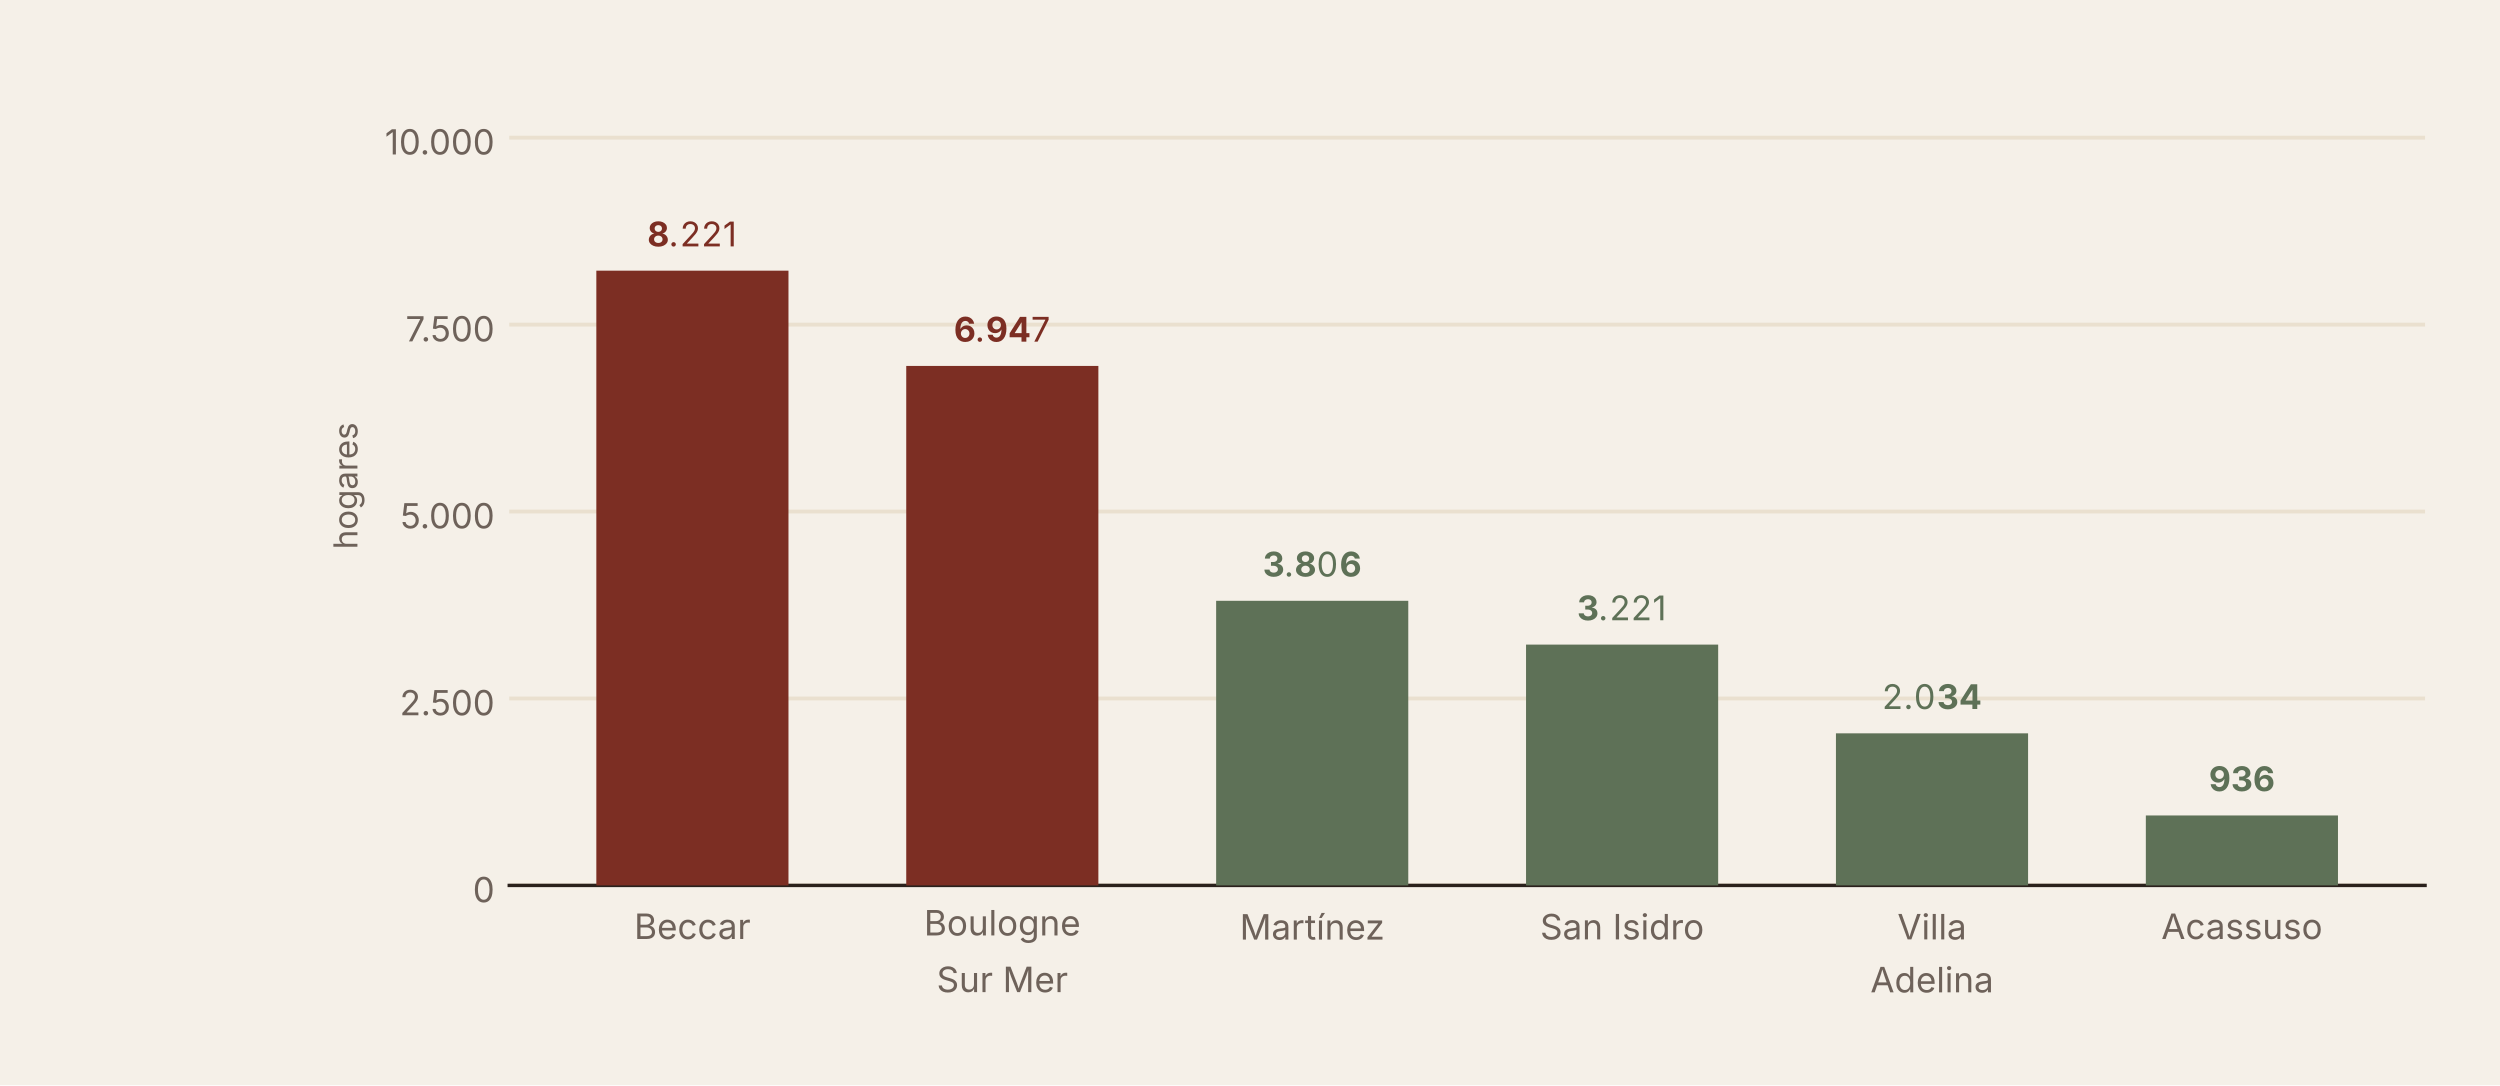
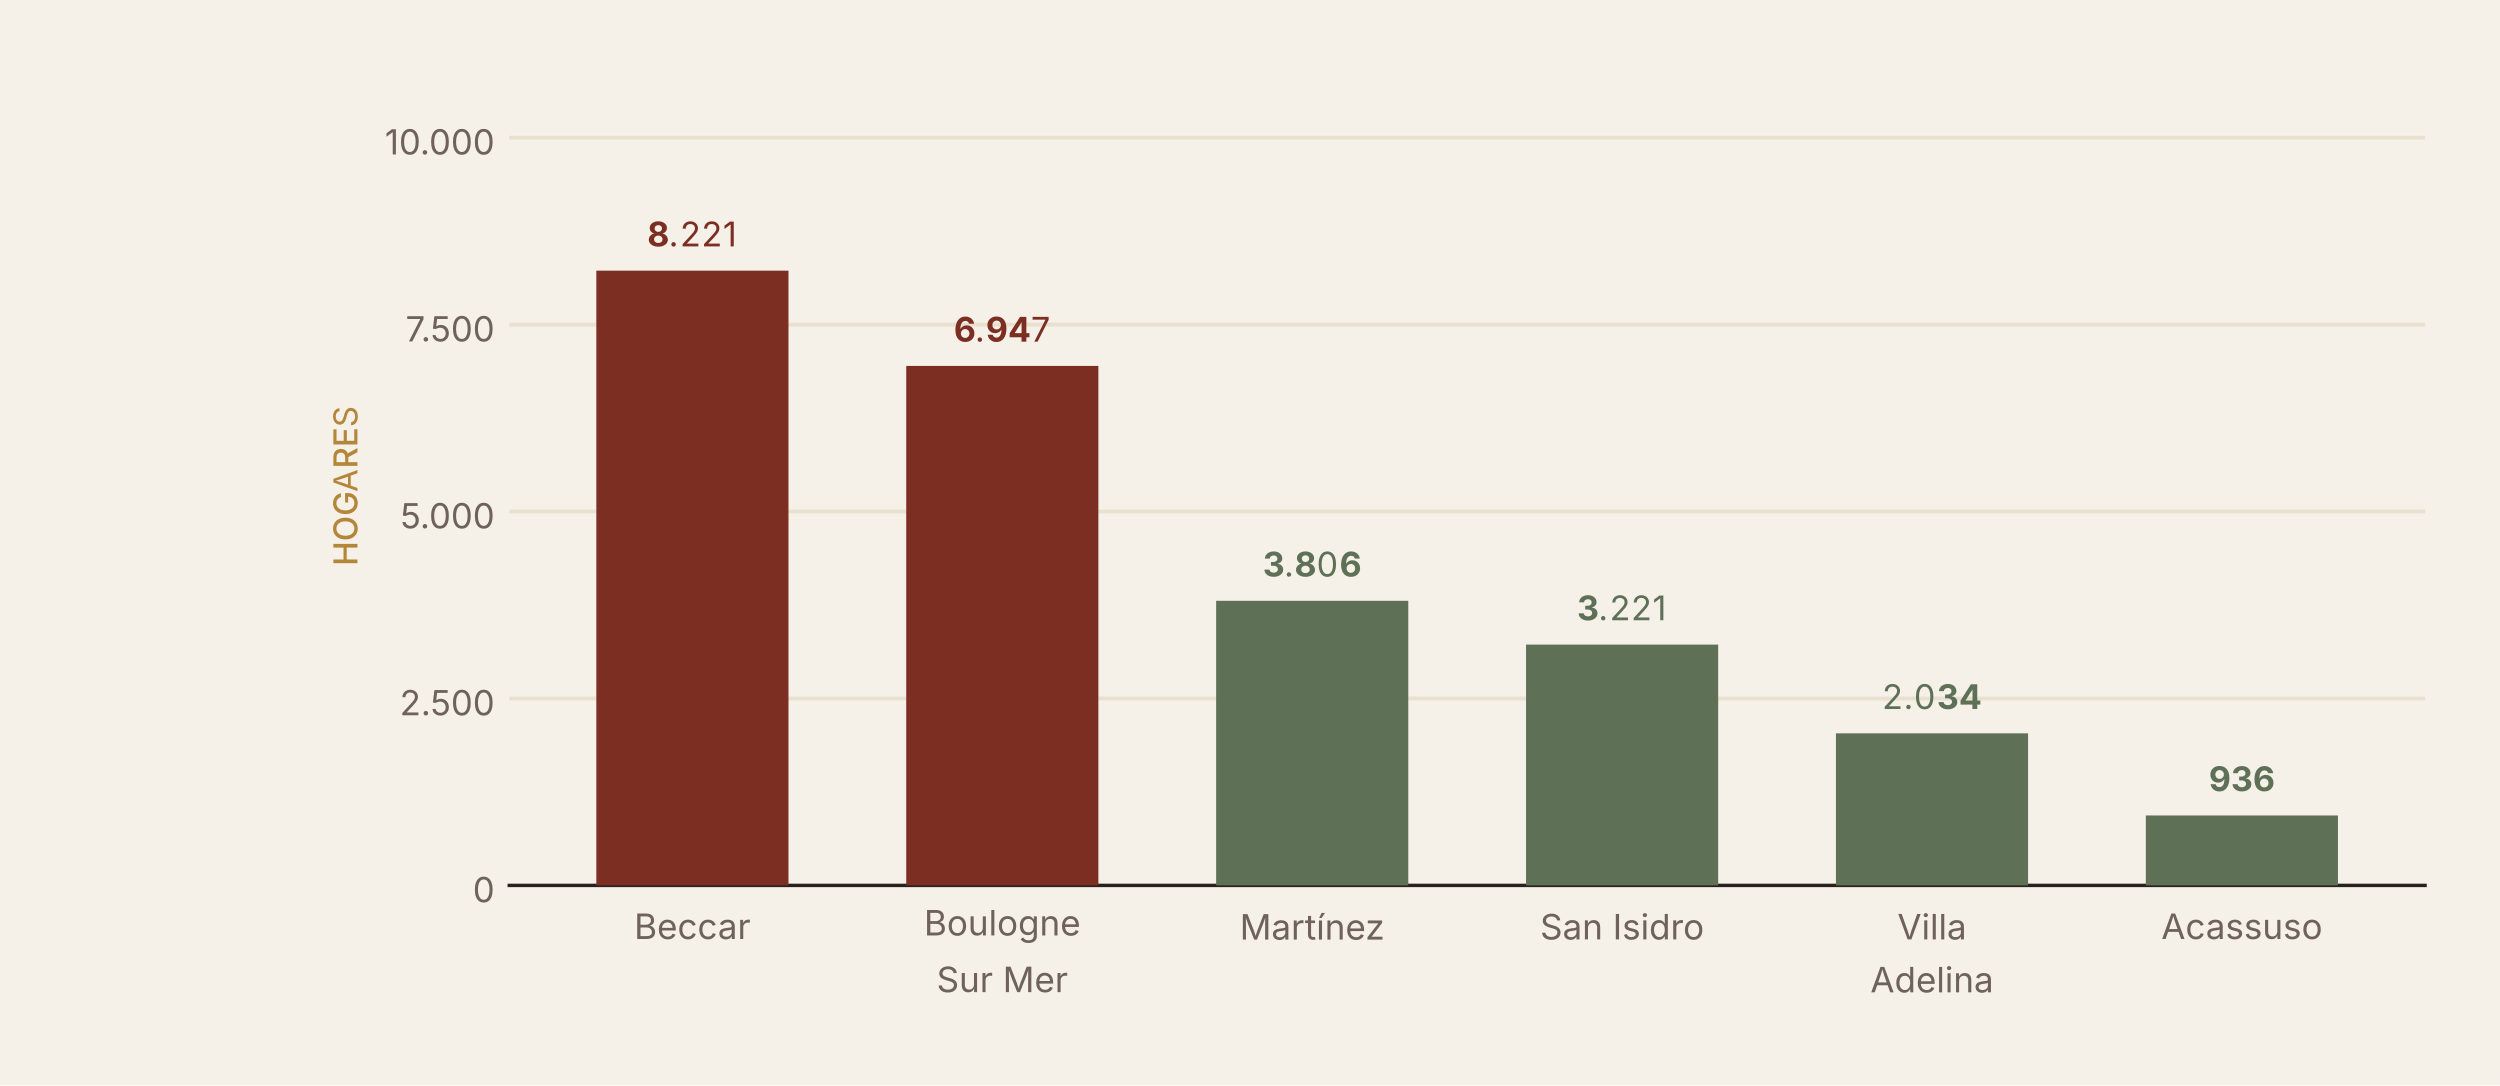
<svg xmlns="http://www.w3.org/2000/svg" xmlns:xlink="http://www.w3.org/1999/xlink" width="514.175pt" height="223.2pt" viewBox="0 0 514.175 223.2" version="1.1">
  <defs>
    <style type="text/css">*{stroke-linejoin: round; stroke-linecap: butt}</style>
  </defs>
  <g id="figure_1">
    <g id="patch_1">
      <path d="M 0 223.2  L 514.175 223.2  L 514.175 0  L 0 0  z " style="fill: #f5f0e8" />
    </g>
    <g id="axes_1">
      <g id="patch_2">
        <path d="M 104.738 182.105  L 498.762 182.105  L 498.762 17.744  L 104.738 17.744  z " style="fill: #f5f0e8" />
      </g>
      <g id="matplotlib.axis_1">
        <g id="xtick_1">
          <g id="line2d_1" />
          <g id="text_1">
            <g style="fill: #6e625a" transform="translate(130.4275 193.123) scale(0.072 -0.072)">
              <defs>
                <path id="Inter-Regular-41" d="M 563 0  L 563 4656  L 2213 4656  Q 2700 4656 3017 4489  Q 3334 4322 3489 4042  Q 3644 3763 3644 3422  Q 3644 3122 3537 2926  Q 3431 2731 3257 2615  Q 3084 2500 2881 2444  L 2881 2400  Q 3100 2388 3317 2250  Q 3534 2113 3679 1859  Q 3825 1606 3825 1241  Q 3825 891 3664 609  Q 3503 328 3159 164  Q 2816 0 2266 0  L 563 0  z M 1156 525  L 2250 525  Q 2794 525 3023 734  Q 3253 944 3253 1247  Q 3253 1481 3134 1678  Q 3016 1875 2798 1994  Q 2581 2113 2281 2113  L 1156 2113  L 1156 525  z M 1156 2613  L 2181 2613  Q 2431 2613 2634 2711  Q 2838 2809 2956 2989  Q 3075 3169 3075 3409  Q 3075 3713 2864 3922  Q 2653 4131 2200 4131  L 1156 4131  L 1156 2613  z " transform="scale(0.015625)" />
                <path id="Inter-Regular-266" d="M 1963 -75  Q 1456 -75 1089 150  Q 722 375 523 778  Q 325 1181 325 1719  Q 325 2256 519 2665  Q 713 3075 1067 3306  Q 1422 3538 1897 3538  Q 2175 3538 2445 3445  Q 2716 3353 2936 3148  Q 3156 2944 3287 2609  Q 3419 2275 3419 1791  L 3419 1556  L 706 1556  L 706 2031  L 3116 2031  L 2853 1856  Q 2853 2200 2745 2467  Q 2638 2734 2425 2886  Q 2213 3038 1897 3038  Q 1581 3038 1356 2883  Q 1131 2728 1012 2479  Q 894 2231 894 1947  L 894 1631  Q 894 1244 1028 973  Q 1163 703 1405 564  Q 1647 425 1966 425  Q 2172 425 2340 484  Q 2509 544 2631 664  Q 2753 784 2819 963  L 3363 813  Q 3281 550 3087 350  Q 2894 150 2608 37  Q 2322 -75 1963 -75  z " transform="scale(0.015625)" />
                <path id="Inter-Regular-24a" d="M 1916 -75  Q 1441 -75 1083 150  Q 725 375 525 781  Q 325 1188 325 1725  Q 325 2272 525 2680  Q 725 3088 1083 3313  Q 1441 3538 1916 3538  Q 2169 3538 2394 3472  Q 2619 3406 2805 3282  Q 2991 3159 3125 2979  Q 3259 2800 3331 2572  L 2791 2419  Q 2753 2553 2675 2665  Q 2597 2778 2486 2861  Q 2375 2944 2231 2989  Q 2088 3034 1916 3034  Q 1566 3034 1341 2851  Q 1116 2669 1006 2372  Q 897 2075 897 1725  Q 897 1381 1006 1086  Q 1116 791 1341 609  Q 1566 428 1916 428  Q 2091 428 2237 475  Q 2384 522 2498 608  Q 2613 694 2691 812  Q 2769 931 2806 1072  L 3344 919  Q 3275 684 3139 501  Q 3003 319 2815 189  Q 2628 59 2400 -8  Q 2172 -75 1916 -75  z " transform="scale(0.015625)" />
                <path id="Inter-Regular-1fb" d="M 1472 -81  Q 1141 -81 870 44  Q 600 169 440 409  Q 281 650 281 994  Q 281 1294 400 1481  Q 519 1669 717 1776  Q 916 1884 1156 1937  Q 1397 1991 1641 2022  Q 1953 2063 2150 2084  Q 2347 2106 2442 2159  Q 2538 2213 2538 2341  L 2538 2359  Q 2538 2578 2456 2729  Q 2375 2881 2212 2962  Q 2050 3044 1806 3044  Q 1556 3044 1378 2966  Q 1200 2888 1089 2770  Q 978 2653 922 2531  L 381 2709  Q 516 3028 744 3208  Q 972 3388 1247 3463  Q 1522 3538 1791 3538  Q 1966 3538 2189 3495  Q 2413 3453 2620 3328  Q 2828 3203 2964 2958  Q 3100 2713 3100 2303  L 3100 0  L 2547 0  L 2547 475  L 2509 475  Q 2450 353 2319 223  Q 2188 94 1978 6  Q 1769 -81 1472 -81  z M 1569 416  Q 1881 416 2097 537  Q 2313 659 2425 854  Q 2538 1050 2538 1263  L 2538 1747  Q 2503 1706 2387 1673  Q 2272 1641 2123 1616  Q 1975 1591 1836 1573  Q 1697 1556 1616 1547  Q 1413 1522 1236 1461  Q 1059 1400 953 1283  Q 847 1166 847 966  Q 847 784 940 662  Q 1034 541 1196 478  Q 1359 416 1569 416  z " transform="scale(0.015625)" />
                <path id="Inter-Regular-354" d="M 494 0  L 494 3494  L 1038 3494  L 1038 2956  L 1075 2956  Q 1172 3222 1420 3383  Q 1669 3544 1981 3544  Q 2044 3544 2130 3541  Q 2216 3538 2266 3534  L 2266 2969  Q 2241 2975 2141 2987  Q 2041 3000 1928 3000  Q 1678 3000 1479 2895  Q 1281 2791 1168 2608  Q 1056 2425 1056 2188  L 1056 0  L 494 0  z " transform="scale(0.015625)" />
              </defs>
              <use xlink:href="#Inter-Regular-41" />
              <use xlink:href="#Inter-Regular-266" transform="translate(65.4375 0)" />
              <use xlink:href="#Inter-Regular-24a" transform="translate(123.7344 0)" />
              <use xlink:href="#Inter-Regular-24a" transform="translate(180.8594 0)" />
              <use xlink:href="#Inter-Regular-1fb" transform="translate(238.9688 0)" />
              <use xlink:href="#Inter-Regular-354" transform="translate(295.125 0)" />
            </g>
          </g>
        </g>
        <g id="xtick_2">
          <g id="line2d_2" />
          <g id="text_2">
            <g style="fill: #6e625a" transform="translate(190.0371 192.3918) scale(0.072 -0.072)">
              <defs>
                <path id="Inter-Regular-316" d="M 1916 -75  Q 1441 -75 1083 150  Q 725 375 525 781  Q 325 1188 325 1725  Q 325 2272 525 2680  Q 725 3088 1083 3313  Q 1441 3538 1916 3538  Q 2394 3538 2753 3313  Q 3113 3088 3313 2680  Q 3513 2272 3513 1725  Q 3513 1188 3313 781  Q 3113 375 2753 150  Q 2394 -75 1916 -75  z M 1916 428  Q 2269 428 2497 609  Q 2725 791 2834 1086  Q 2944 1381 2944 1725  Q 2944 2072 2834 2370  Q 2725 2669 2497 2851  Q 2269 3034 1916 3034  Q 1566 3034 1341 2851  Q 1116 2669 1006 2372  Q 897 2075 897 1725  Q 897 1381 1006 1086  Q 1116 791 1341 609  Q 1566 428 1916 428  z " transform="scale(0.015625)" />
                <path id="Inter-Regular-393" d="M 1678 -44  Q 1325 -44 1058 101  Q 791 247 642 540  Q 494 834 494 1275  L 494 3494  L 1056 3494  L 1056 1322  Q 1056 919 1268 691  Q 1481 463 1847 463  Q 2097 463 2295 572  Q 2494 681 2609 892  Q 2725 1103 2725 1400  L 2725 3494  L 3291 3494  L 3291 0  L 2747 0  L 2747 847  L 2822 847  Q 2659 356 2361 156  Q 2063 -44 1678 -44  z " transform="scale(0.015625)" />
                <path id="Inter-Regular-2e0" d="M 1056 4656  L 1056 0  L 494 0  L 494 4656  L 1056 4656  z " transform="scale(0.015625)" />
                <path id="Inter-Regular-292" d="M 1909 -1381  Q 1522 -1381 1239 -1282  Q 956 -1184 768 -1021  Q 581 -859 472 -669  L 928 -375  Q 1003 -475 1114 -597  Q 1225 -719 1414 -805  Q 1603 -891 1909 -891  Q 2328 -891 2598 -691  Q 2869 -491 2869 -59  L 2869 641  L 2816 641  Q 2756 541 2648 403  Q 2541 266 2339 161  Q 2138 56 1800 56  Q 1381 56 1047 254  Q 713 453 519 834  Q 325 1216 325 1763  Q 325 2303 515 2701  Q 706 3100 1042 3319  Q 1378 3538 1813 3538  Q 2150 3538 2351 3427  Q 2553 3316 2662 3172  Q 2772 3028 2831 2934  L 2884 2934  L 2884 3494  L 3431 3494  L 3431 -91  Q 3431 -541 3228 -827  Q 3025 -1113 2679 -1247  Q 2334 -1381 1909 -1381  z M 1894 556  Q 2213 556 2431 701  Q 2650 847 2762 1120  Q 2875 1394 2875 1775  Q 2875 2147 2764 2430  Q 2653 2713 2434 2873  Q 2216 3034 1894 3034  Q 1563 3034 1341 2864  Q 1119 2694 1008 2409  Q 897 2125 897 1775  Q 897 1416 1009 1141  Q 1122 866 1344 711  Q 1566 556 1894 556  z " transform="scale(0.015625)" />
                <path id="Inter-Regular-305" d="M 1056 2094  L 1056 0  L 494 0  L 494 3494  L 1034 3494  L 1038 2647  L 959 2647  Q 1119 3131 1414 3334  Q 1709 3538 2106 3538  Q 2459 3538 2725 3392  Q 2991 3247 3139 2955  Q 3288 2663 3288 2219  L 3288 0  L 2725 0  L 2725 2172  Q 2725 2575 2514 2803  Q 2303 3031 1938 3031  Q 1688 3031 1488 2922  Q 1288 2813 1172 2603  Q 1056 2394 1056 2094  z " transform="scale(0.015625)" />
              </defs>
              <use xlink:href="#Inter-Regular-41" />
              <use xlink:href="#Inter-Regular-316" transform="translate(65.4375 0)" />
              <use xlink:href="#Inter-Regular-393" transform="translate(125.4062 0)" />
              <use xlink:href="#Inter-Regular-2e0" transform="translate(184.5312 0)" />
              <use xlink:href="#Inter-Regular-316" transform="translate(208.75 0)" />
              <use xlink:href="#Inter-Regular-292" transform="translate(268.7188 0)" />
              <use xlink:href="#Inter-Regular-305" transform="translate(330.0469 0)" />
              <use xlink:href="#Inter-Regular-266" transform="translate(389.125 0)" />
            </g>
            <g style="fill: #6e625a" transform="translate(192.6331 204.0481) scale(0.072 -0.072)">
              <defs>
                <path id="Inter-Regular-18d" d="M 2053 -81  Q 1550 -81 1179 81  Q 809 244 600 536  Q 391 828 363 1219  L 972 1219  Q 997 956 1150 786  Q 1303 616 1542 533  Q 1781 450 2053 450  Q 2369 450 2620 553  Q 2872 656 3019 843  Q 3166 1031 3166 1278  Q 3166 1503 3039 1643  Q 2913 1784 2703 1875  Q 2494 1966 2244 2034  L 1681 2194  Q 1119 2353 806 2650  Q 494 2947 494 3409  Q 494 3803 706 4098  Q 919 4394 1281 4556  Q 1644 4719 2094 4719  Q 2553 4719 2906 4556  Q 3259 4394 3464 4114  Q 3669 3834 3681 3481  L 3100 3481  Q 3059 3822 2775 4008  Q 2491 4194 2075 4194  Q 1775 4194 1548 4095  Q 1322 3997 1197 3826  Q 1072 3656 1072 3438  Q 1072 3194 1223 3045  Q 1375 2897 1583 2814  Q 1791 2731 1959 2684  L 2425 2556  Q 2613 2506 2839 2418  Q 3066 2331 3272 2186  Q 3478 2041 3611 1817  Q 3744 1594 3744 1269  Q 3744 888 3545 581  Q 3347 275 2969 97  Q 2591 -81 2053 -81  z " transform="scale(0.015625)" />
                <path id="Inter-Regular-6f1" transform="scale(0.015625)" />
                <path id="Inter-Regular-124" d="M 563 0  L 563 4656  L 1406 4656  L 2553 1719  Q 2594 1616 2645 1461  Q 2697 1306 2755 1125  Q 2813 944 2866 764  Q 2919 584 2959 431  L 2828 431  Q 2872 575 2925 751  Q 2978 928 3036 1111  Q 3094 1294 3147 1453  Q 3200 1613 3241 1719  L 4372 4656  L 5219 4656  L 5219 0  L 4634 0  L 4634 2659  Q 4634 2803 4636 2987  Q 4638 3172 4642 3375  Q 4647 3578 4651 3787  Q 4656 3997 4659 4194  L 4709 4194  Q 4644 3978 4570 3754  Q 4497 3531 4426 3323  Q 4356 3116 4293 2944  Q 4231 2772 4188 2659  L 3147 0  L 2631 0  L 1575 2659  Q 1531 2769 1472 2936  Q 1413 3103 1342 3308  Q 1272 3513 1197 3739  Q 1122 3966 1044 4194  L 1100 4194  Q 1106 4019 1111 3816  Q 1116 3613 1119 3405  Q 1122 3197 1125 3005  Q 1128 2813 1128 2659  L 1128 0  L 563 0  z " transform="scale(0.015625)" />
              </defs>
              <use xlink:href="#Inter-Regular-18d" />
              <use xlink:href="#Inter-Regular-393" transform="translate(64.15625 0)" />
              <use xlink:href="#Inter-Regular-354" transform="translate(123.2812 0)" />
              <use xlink:href="#Inter-Regular-6f1" transform="translate(160.9219 0)" />
              <use xlink:href="#Inter-Regular-124" transform="translate(189.0469 0)" />
              <use xlink:href="#Inter-Regular-266" transform="translate(279.375 0)" />
              <use xlink:href="#Inter-Regular-354" transform="translate(337.6719 0)" />
            </g>
          </g>
        </g>
        <g id="xtick_3">
          <g id="line2d_3" />
          <g id="text_3">
            <g style="fill: #6e625a" transform="translate(254.9866 193.2429) scale(0.072 -0.072)">
              <defs>
                <path id="Inter-Regular-379" d="M 1869 3494  L 1869 3013  L 63 3013  L 63 3494  L 1869 3494  z M 588 4325  L 1150 4325  L 1150 906  Q 1150 672 1245 564  Q 1341 456 1563 456  Q 1616 456 1698 468  Q 1781 481 1850 494  L 1966 19  Q 1878 -13 1767 -28  Q 1656 -44 1547 -44  Q 1094 -44 841 195  Q 588 434 588 863  L 588 4325  z " transform="scale(0.015625)" />
                <path id="Inter-Regular-2bb" d="M 494 0  L 494 3494  L 1056 3494  L 1056 0  L 494 0  z M 531 3950  L 969 4869  L 1597 4869  L 990 3950  L 531 3950  z " transform="scale(0.015625)" />
                <path id="Inter-Regular-3fe" d="M 394 0  L 394 419  L 2353 2938  L 2353 2972  L 456 2972  L 456 3494  L 3078 3494  L 3078 3047  L 1175 556  L 1175 522  L 3141 522  L 3141 0  L 394 0  z " transform="scale(0.015625)" />
              </defs>
              <use xlink:href="#Inter-Regular-124" />
              <use xlink:href="#Inter-Regular-1fb" transform="translate(90.32812 0)" />
              <use xlink:href="#Inter-Regular-354" transform="translate(146.4844 0)" />
              <use xlink:href="#Inter-Regular-379" transform="translate(185.6875 0)" />
              <use xlink:href="#Inter-Regular-2bb" transform="translate(218.4062 0)" />
              <use xlink:href="#Inter-Regular-305" transform="translate(242.625 0)" />
              <use xlink:href="#Inter-Regular-266" transform="translate(301.7031 0)" />
              <use xlink:href="#Inter-Regular-3fe" transform="translate(358.5312 0)" />
            </g>
          </g>
        </g>
        <g id="xtick_4">
          <g id="line2d_4" />
          <g id="text_4">
            <g style="fill: #6e625a" transform="translate(316.7507 193.2091) scale(0.072 -0.072)">
              <defs>
                <path id="Inter-Regular-c5" d="M 1156 4656  L 1156 0  L 563 0  L 563 4656  L 1156 4656  z " transform="scale(0.015625)" />
                <path id="Inter-Regular-367" d="M 1681 -75  Q 1322 -75 1042 29  Q 763 134 581 340  Q 400 547 338 847  L 872 975  Q 947 688 1155 553  Q 1363 419 1675 419  Q 2041 419 2258 575  Q 2475 731 2475 947  Q 2475 1128 2348 1248  Q 2222 1369 1963 1428  L 1381 1566  Q 906 1678 675 1914  Q 444 2150 444 2519  Q 444 2819 612 3048  Q 781 3278 1073 3408  Q 1366 3538 1738 3538  Q 2097 3538 2348 3430  Q 2600 3322 2758 3133  Q 2916 2944 2994 2697  L 2484 2566  Q 2413 2753 2245 2906  Q 2078 3059 1741 3059  Q 1428 3059 1220 2915  Q 1013 2772 1013 2553  Q 1013 2359 1153 2242  Q 1294 2125 1600 2053  L 2128 1928  Q 2603 1816 2831 1580  Q 3059 1344 3059 984  Q 3059 678 2886 439  Q 2713 200 2402 62  Q 2091 -75 1681 -75  z " transform="scale(0.015625)" />
                <path id="Inter-Regular-2b1" d="M 494 0  L 494 3494  L 1056 3494  L 1056 0  L 494 0  z M 778 4066  Q 619 4066 503 4175  Q 387 4284 387 4438  Q 387 4594 503 4701  Q 619 4809 778 4809  Q 940 4809 1056 4701  Q 1172 4594 1172 4438  Q 1172 4284 1056 4175  Q 940 4066 778 4066  z " transform="scale(0.015625)" />
                <path id="Inter-Regular-255" d="M 1803 -75  Q 1369 -75 1034 147  Q 700 369 512 775  Q 325 1181 325 1738  Q 325 2291 514 2695  Q 703 3100 1037 3319  Q 1372 3538 1806 3538  Q 2147 3538 2347 3425  Q 2547 3313 2655 3170  Q 2763 3028 2819 2934  L 2863 2934  L 2863 4656  L 3425 4656  L 3425 0  L 2881 0  L 2881 541  L 2819 541  Q 2763 444 2652 298  Q 2541 153 2339 39  Q 2138 -75 1803 -75  z M 1888 428  Q 2206 428 2425 595  Q 2644 763 2756 1059  Q 2869 1356 2869 1744  Q 2869 2131 2758 2420  Q 2647 2709 2428 2871  Q 2209 3034 1888 3034  Q 1556 3034 1336 2862  Q 1116 2691 1006 2398  Q 897 2106 897 1744  Q 897 1378 1008 1079  Q 1119 781 1341 604  Q 1563 428 1888 428  z " transform="scale(0.015625)" />
              </defs>
              <use xlink:href="#Inter-Regular-18d" />
              <use xlink:href="#Inter-Regular-1fb" transform="translate(64.15625 0)" />
              <use xlink:href="#Inter-Regular-305" transform="translate(120.3125 0)" />
              <use xlink:href="#Inter-Regular-6f1" transform="translate(179.3906 0)" />
              <use xlink:href="#Inter-Regular-c5" transform="translate(207.5156 0)" />
              <use xlink:href="#Inter-Regular-367" transform="translate(234.375 0)" />
              <use xlink:href="#Inter-Regular-2b1" transform="translate(287.1562 0)" />
              <use xlink:href="#Inter-Regular-255" transform="translate(311.375 0)" />
              <use xlink:href="#Inter-Regular-354" transform="translate(372.6094 0)" />
              <use xlink:href="#Inter-Regular-316" transform="translate(408.5938 0)" />
            </g>
          </g>
        </g>
        <g id="xtick_5">
          <g id="line2d_5" />
          <g id="text_5">
            <g style="fill: #6e625a" transform="translate(390.2349 193.2091) scale(0.072 -0.072)">
              <defs>
                <path id="Inter-Regular-1c8" d="M 1875 0  L 163 4656  L 788 4656  L 1772 1894  Q 1856 1656 1982 1259  Q 2109 863 2278 281  L 2163 281  Q 2331 878 2456 1267  Q 2581 1656 2663 1894  L 3622 4656  L 4253 4656  L 2559 0  L 1875 0  z " transform="scale(0.015625)" />
              </defs>
              <use xlink:href="#Inter-Regular-1c8" />
              <use xlink:href="#Inter-Regular-2b1" transform="translate(69 0)" />
              <use xlink:href="#Inter-Regular-2e0" transform="translate(93.21875 0)" />
              <use xlink:href="#Inter-Regular-2e0" transform="translate(117.4375 0)" />
              <use xlink:href="#Inter-Regular-1fb" transform="translate(141.6562 0)" />
            </g>
            <g style="fill: #6e625a" transform="translate(384.6769 204.0988) scale(0.072 -0.072)">
              <defs>
                <path id="Inter-Regular-2" d="M 163 0  L 1853 4656  L 2541 4656  L 4253 0  L 3628 0  L 2641 2763  Q 2550 3019 2429 3401  Q 2309 3784 2138 4378  L 2250 4378  Q 2081 3778 1957 3389  Q 1834 3000 1753 2763  L 794 0  L 163 0  z M 1013 1300  L 1013 1819  L 3403 1819  L 3403 1300  L 1013 1300  z " transform="scale(0.015625)" />
              </defs>
              <use xlink:href="#Inter-Regular-2" />
              <use xlink:href="#Inter-Regular-255" transform="translate(69 0)" />
              <use xlink:href="#Inter-Regular-266" transform="translate(130.2344 0)" />
              <use xlink:href="#Inter-Regular-2e0" transform="translate(188.5312 0)" />
              <use xlink:href="#Inter-Regular-2b1" transform="translate(212.75 0)" />
              <use xlink:href="#Inter-Regular-305" transform="translate(236.9688 0)" />
              <use xlink:href="#Inter-Regular-1fb" transform="translate(296.0469 0)" />
            </g>
          </g>
        </g>
        <g id="xtick_6">
          <g id="line2d_6" />
          <g id="text_6">
            <g style="fill: #6e625a" transform="translate(444.5082 193.123) scale(0.072 -0.072)">
              <use xlink:href="#Inter-Regular-2" />
              <use xlink:href="#Inter-Regular-24a" transform="translate(69 0)" />
              <use xlink:href="#Inter-Regular-1fb" transform="translate(127.1094 0)" />
              <use xlink:href="#Inter-Regular-367" transform="translate(183.2656 0)" />
              <use xlink:href="#Inter-Regular-367" transform="translate(236.0469 0)" />
              <use xlink:href="#Inter-Regular-393" transform="translate(288.8281 0)" />
              <use xlink:href="#Inter-Regular-367" transform="translate(347.9531 0)" />
              <use xlink:href="#Inter-Regular-316" transform="translate(400.7344 0)" />
            </g>
          </g>
        </g>
      </g>
      <g id="matplotlib.axis_2">
        <g id="ytick_1">
          <g id="line2d_7">
-             <path d="M 104.738 182.105  L 498.762 182.105  " clip-path="url(#p5a24b22910)" style="fill: none; stroke: #eae0cf; stroke-width: 0.8; stroke-linecap: square" />
+             <path d="M 104.738 182.105  L 498.762 182.105  " clip-path="url(#pe0bfbdac0d)" style="fill: none; stroke: #eae0cf; stroke-width: 0.8; stroke-linecap: square" />
          </g>
          <g id="line2d_8" />
          <g id="text_7">
            <g style="fill: #6e625a" transform="translate(97.23971 185.5584) scale(0.0713 -0.0713)">
              <defs>
                <path id="Inter-Regular-53d" d="M 2019 -63  Q 1500 -63 1134 218  Q 769 500 575 1033  Q 381 1566 381 2325  Q 381 3081 576 3615  Q 772 4150 1137 4434  Q 1503 4719 2019 4719  Q 2534 4719 2901 4434  Q 3269 4150 3462 3615  Q 3656 3081 3656 2325  Q 3656 1569 3464 1034  Q 3272 500 2906 218  Q 2541 -63 2019 -63  z M 2019 456  Q 2359 456 2596 678  Q 2834 900 2959 1317  Q 3084 1734 3084 2325  Q 3084 2919 2959 3339  Q 2834 3759 2596 3981  Q 2359 4203 2019 4203  Q 1678 4203 1440 3979  Q 1203 3756 1078 3337  Q 953 2919 953 2325  Q 953 1734 1078 1317  Q 1203 900 1440 678  Q 1678 456 2019 456  z " transform="scale(0.015625)" />
              </defs>
              <use xlink:href="#Inter-Regular-53d" />
            </g>
          </g>
        </g>
        <g id="ytick_2">
          <g id="line2d_9">
-             <path d="M 104.738 143.657  L 498.762 143.657  " clip-path="url(#p5a24b22910)" style="fill: none; stroke: #eae0cf; stroke-width: 0.8; stroke-linecap: square" />
+             <path d="M 104.738 143.657  L 498.762 143.657  " clip-path="url(#pe0bfbdac0d)" style="fill: none; stroke: #eae0cf; stroke-width: 0.8; stroke-linecap: square" />
          </g>
          <g id="line2d_10" />
          <g id="text_8">
            <g style="fill: #6e625a" transform="translate(82.20989 147.1108) scale(0.0713 -0.0713)">
              <defs>
                <path id="Inter-Regular-53f" d="M 481 0  L 481 428  L 2028 2106  Q 2288 2388 2459 2600  Q 2631 2813 2718 3005  Q 2806 3197 2806 3413  Q 2806 3656 2690 3834  Q 2575 4013 2378 4108  Q 2181 4203 1931 4203  Q 1666 4203 1470 4095  Q 1275 3988 1169 3792  Q 1063 3597 1063 3334  L 494 3334  Q 494 3747 684 4059  Q 875 4372 1203 4545  Q 1531 4719 1947 4719  Q 2363 4719 2683 4545  Q 3003 4372 3186 4078  Q 3369 3784 3369 3419  Q 3369 3166 3278 2927  Q 3188 2688 2959 2384  Q 2731 2081 2319 1644  L 1300 559  L 1300 522  L 3447 522  L 3447 0  L 481 0  z " transform="scale(0.015625)" />
                <path id="Inter-Regular-5de" d="M 922 -41  Q 747 -41 623 82  Q 500 206 500 381  Q 500 556 623 679  Q 747 803 922 803  Q 1097 803 1220 679  Q 1344 556 1344 381  Q 1344 206 1220 82  Q 1097 -41 922 -41  z " transform="scale(0.015625)" />
                <path id="Inter-Regular-543" d="M 1863 -63  Q 1453 -63 1128 98  Q 803 259 609 539  Q 416 819 400 1175  L 975 1175  Q 994 969 1116 806  Q 1238 644 1433 551  Q 1628 459 1863 459  Q 2144 459 2364 590  Q 2584 722 2709 953  Q 2834 1184 2834 1478  Q 2834 1778 2703 2015  Q 2572 2253 2345 2389  Q 2119 2525 1825 2525  Q 1609 2525 1387 2456  Q 1166 2388 1028 2281  L 472 2350  L 747 4656  L 3197 4656  L 3197 4134  L 1247 4134  L 1088 2775  L 1113 2775  Q 1256 2894 1475 2970  Q 1694 3047 1934 3047  Q 2253 3047 2523 2931  Q 2794 2816 2994 2605  Q 3194 2394 3305 2109  Q 3416 1825 3416 1488  Q 3416 1041 3214 691  Q 3013 341 2663 139  Q 2313 -63 1863 -63  z " transform="scale(0.015625)" />
              </defs>
              <use xlink:href="#Inter-Regular-53f" />
              <use xlink:href="#Inter-Regular-5de" transform="translate(60.98438 0)" />
              <use xlink:href="#Inter-Regular-543" transform="translate(88.375 0)" />
              <use xlink:href="#Inter-Regular-53d" transform="translate(147.7031 0)" />
              <use xlink:href="#Inter-Regular-53d" transform="translate(210.7969 0)" />
            </g>
          </g>
        </g>
        <g id="ytick_3">
          <g id="line2d_11">
-             <path d="M 104.738 105.21  L 498.762 105.21  " clip-path="url(#p5a24b22910)" style="fill: none; stroke: #eae0cf; stroke-width: 0.8; stroke-linecap: square" />
+             <path d="M 104.738 105.21  L 498.762 105.21  " clip-path="url(#pe0bfbdac0d)" style="fill: none; stroke: #eae0cf; stroke-width: 0.8; stroke-linecap: square" />
          </g>
          <g id="line2d_12" />
          <g id="text_9">
            <g style="fill: #6e625a" transform="translate(82.33021 108.6632) scale(0.0713 -0.0713)">
              <use xlink:href="#Inter-Regular-543" />
              <use xlink:href="#Inter-Regular-5de" transform="translate(56.64062 0)" />
              <use xlink:href="#Inter-Regular-53d" transform="translate(82.92188 0)" />
              <use xlink:href="#Inter-Regular-53d" transform="translate(146.0156 0)" />
              <use xlink:href="#Inter-Regular-53d" transform="translate(209.1094 0)" />
            </g>
          </g>
        </g>
        <g id="ytick_4">
          <g id="line2d_13">
-             <path d="M 104.738 66.762  L 498.762 66.762  " clip-path="url(#p5a24b22910)" style="fill: none; stroke: #eae0cf; stroke-width: 0.8; stroke-linecap: square" />
+             <path d="M 104.738 66.762  L 498.762 66.762  " clip-path="url(#pe0bfbdac0d)" style="fill: none; stroke: #eae0cf; stroke-width: 0.8; stroke-linecap: square" />
          </g>
          <g id="line2d_14" />
          <g id="text_10">
            <g style="fill: #6e625a" transform="translate(83.41419 70.2156) scale(0.0713 -0.0713)">
              <defs>
                <path id="Inter-Regular-546" d="M 625 0  L 2694 4097  L 2694 4134  L 306 4134  L 306 4656  L 3316 4656  L 3316 4103  L 1250 0  L 625 0  z " transform="scale(0.015625)" />
              </defs>
              <use xlink:href="#Inter-Regular-546" />
              <use xlink:href="#Inter-Regular-5de" transform="translate(44.09375 0)" />
              <use xlink:href="#Inter-Regular-543" transform="translate(71.48438 0)" />
              <use xlink:href="#Inter-Regular-53d" transform="translate(130.8125 0)" />
              <use xlink:href="#Inter-Regular-53d" transform="translate(193.9062 0)" />
            </g>
          </g>
        </g>
        <g id="ytick_5">
          <g id="line2d_15">
-             <path d="M 104.738 28.314  L 498.762 28.314  " clip-path="url(#p5a24b22910)" style="fill: none; stroke: #eae0cf; stroke-width: 0.8; stroke-linecap: square" />
+             <path d="M 104.738 28.314  L 498.762 28.314  " clip-path="url(#pe0bfbdac0d)" style="fill: none; stroke: #eae0cf; stroke-width: 0.8; stroke-linecap: square" />
          </g>
          <g id="line2d_16" />
          <g id="text_11">
            <g style="fill: #6e625a" transform="translate(79.15067 31.76801) scale(0.0713 -0.0713)">
              <defs>
                <path id="Inter-Regular-53e" d="M 2041 4656  L 2041 0  L 1456 0  L 1456 4106  L 1425 4106  L 300 3272  L 300 3909  L 1313 4656  L 2041 4656  z " transform="scale(0.015625)" />
              </defs>
              <use xlink:href="#Inter-Regular-53e" />
              <use xlink:href="#Inter-Regular-53d" transform="translate(40.67188 0)" />
              <use xlink:href="#Inter-Regular-5de" transform="translate(101.2344 0)" />
              <use xlink:href="#Inter-Regular-53d" transform="translate(127.5156 0)" />
              <use xlink:href="#Inter-Regular-53d" transform="translate(190.6094 0)" />
              <use xlink:href="#Inter-Regular-53d" transform="translate(253.7031 0)" />
            </g>
          </g>
        </g>
        <g id="text_12">
-           <g style="fill: #6e625a" transform="translate(73.51044 112.9684) rotate(-90) scale(0.068 -0.068)">
+           <g style="fill: #b4863a" transform="translate(73.51044 116.3785) rotate(-90) scale(0.068 -0.068)">
            <defs>
-               <path id="Inter-Regular-29e" d="M 1056 2094  L 1056 0  L 494 0  L 494 4656  L 1056 4656  L 1056 2647  L 959 2647  Q 1119 3131 1414 3334  Q 1709 3538 2106 3538  Q 2459 3538 2726 3392  Q 2994 3247 3142 2955  Q 3291 2663 3291 2219  L 3291 0  L 2725 0  L 2725 2172  Q 2725 2575 2514 2803  Q 2303 3031 1938 3031  Q 1688 3031 1488 2922  Q 1288 2813 1172 2603  Q 1056 2394 1056 2094  z " transform="scale(0.015625)" />
+               <path id="Inter-Regular-a1" d="M 516 0  L 516 4656  L 1228 4656  L 1228 2688  L 3534 2688  L 3534 4656  L 4250 4656  L 4250 0  L 3534 0  L 3534 2075  L 1228 2075  L 1228 0  L 516 0  z " transform="scale(0.015625)" />
+               <path id="Inter-Regular-141" d="M 2456 -63  Q 1853 -63 1376 223  Q 900 509 626 1045  Q 353 1581 353 2325  Q 353 3072 626 3608  Q 900 4144 1376 4431  Q 1853 4719 2456 4719  Q 3059 4719 3532 4431  Q 4006 4144 4279 3608  Q 4553 3072 4553 2325  Q 4553 1581 4279 1045  Q 4006 509 3532 223  Q 3059 -63 2456 -63  z M 2456 588  Q 2853 588 3167 786  Q 3481 984 3664 1373  Q 3847 1763 3847 2325  Q 3847 2894 3664 3283  Q 3481 3672 3167 3870  Q 2853 4069 2456 4069  Q 2056 4069 1740 3869  Q 1425 3669 1242 3280  Q 1059 2891 1059 2325  Q 1059 1763 1242 1375  Q 1425 988 1740 788  Q 2056 588 2456 588  z " transform="scale(0.015625)" />
+               <path id="Inter-Regular-8d" d="M 2472 -63  Q 1841 -63 1364 228  Q 888 519 620 1055  Q 353 1591 353 2325  Q 353 3069 623 3605  Q 894 4141 1366 4430  Q 1838 4719 2441 4719  Q 2816 4719 3142 4608  Q 3469 4497 3726 4292  Q 3984 4088 4151 3805  Q 4319 3522 4375 3184  L 3644 3184  Q 3581 3388 3472 3552  Q 3363 3716 3211 3831  Q 3059 3947 2867 4008  Q 2675 4069 2447 4069  Q 2053 4069 1739 3869  Q 1425 3669 1242 3280  Q 1059 2891 1059 2328  Q 1059 1766 1242 1378  Q 1425 991 1744 789  Q 2063 588 2475 588  Q 2850 588 3129 739  Q 3409 891 3564 1170  Q 3719 1450 3719 1831  L 3903 1800  L 2578 1800  L 2578 2388  L 4416 2388  L 4416 1853  Q 4416 1266 4164 836  Q 3913 406 3475 171  Q 3038 -63 2472 -63  z " transform="scale(0.015625)" />
+               <path id="Inter-Regular-180" d="M 516 0  L 516 4656  L 2184 4656  Q 2722 4656 3081 4470  Q 3441 4284 3619 3953  Q 3797 3622 3797 3194  Q 3797 2763 3617 2439  Q 3438 2116 3078 1937  Q 2719 1759 2178 1759  L 925 1759  L 925 2369  L 2109 2369  Q 2453 2369 2664 2467  Q 2875 2566 2975 2750  Q 3075 2934 3075 3194  Q 3075 3456 2975 3647  Q 2875 3838 2662 3942  Q 2450 4047 2103 4047  L 1228 4047  L 1228 0  L 516 0  z M 3163 0  L 2034 2103  L 2825 2103  L 3972 0  L 3163 0  z " transform="scale(0.015625)" />
+               <path id="Inter-Regular-5f" d="M 516 0  L 516 4656  L 3447 4656  L 3447 4044  L 1228 4044  L 1228 2656  L 3288 2656  L 3288 2047  L 1228 2047  L 1228 613  L 3466 613  L 3466 0  L 516 0  z " transform="scale(0.015625)" />
            </defs>
-             <use xlink:href="#Inter-Regular-29e" />
-             <use xlink:href="#Inter-Regular-316" transform="translate(59.125 0)" />
-             <use xlink:href="#Inter-Regular-292" transform="translate(119.0938 0)" />
-             <use xlink:href="#Inter-Regular-1fb" transform="translate(180.4219 0)" />
-             <use xlink:href="#Inter-Regular-354" transform="translate(236.5781 0)" />
-             <use xlink:href="#Inter-Regular-266" transform="translate(272.5625 0)" />
-             <use xlink:href="#Inter-Regular-367" transform="translate(330.8594 0)" />
+             <use xlink:href="#Inter-Regular-a1" />
+             <use xlink:href="#Inter-Regular-141" transform="translate(74.46875 0)" />
+             <use xlink:href="#Inter-Regular-8d" transform="translate(151.125 0)" />
+             <use xlink:href="#Inter-Regular-2" transform="translate(223.3438 0)" />
+             <use xlink:href="#Inter-Regular-180" transform="translate(294.25 0)" />
+             <use xlink:href="#Inter-Regular-5f" transform="translate(359.0469 0)" />
+             <use xlink:href="#Inter-Regular-18d" transform="translate(419.3438 0)" />
          </g>
        </g>
      </g>
      <g id="patch_3">
        <path d="M 104.738 182.105  L 498.762 182.105  " style="fill: none; stroke: #2a211c; stroke-width: 0.7; stroke-linejoin: miter; stroke-linecap: square" />
      </g>
      <g id="patch_4">
-         <path d="M 122.648 182.105  L 162.166 182.105  L 162.166 55.674  L 122.648 55.674  z " clip-path="url(#p5a24b22910)" style="fill: #7c2e23" />
+         <path d="M 122.648 182.105  L 162.166 182.105  L 162.166 55.674  L 122.648 55.674  z " clip-path="url(#pe0bfbdac0d)" style="fill: #7c2e23" />
      </g>
      <g id="patch_5">
-         <path d="M 186.386 182.105  L 225.903 182.105  L 225.903 75.267  L 186.386 75.267  z " clip-path="url(#p5a24b22910)" style="fill: #7c2e23" />
+         <path d="M 186.386 182.105  L 225.903 182.105  L 225.903 75.267  L 186.386 75.267  z " clip-path="url(#pe0bfbdac0d)" style="fill: #7c2e23" />
      </g>
      <g id="patch_6">
-         <path d="M 250.123 182.105  L 289.64 182.105  L 289.64 123.572  L 250.123 123.572  z " clip-path="url(#p5a24b22910)" style="fill: #5e7157" />
+         <path d="M 250.123 182.105  L 289.64 182.105  L 289.64 123.572  L 250.123 123.572  z " clip-path="url(#pe0bfbdac0d)" style="fill: #5e7157" />
      </g>
      <g id="patch_7">
-         <path d="M 313.86 182.105  L 353.377 182.105  L 353.377 132.569  L 313.86 132.569  z " clip-path="url(#p5a24b22910)" style="fill: #5e7157" />
+         <path d="M 313.86 182.105  L 353.377 182.105  L 353.377 132.569  L 313.86 132.569  z " clip-path="url(#pe0bfbdac0d)" style="fill: #5e7157" />
      </g>
      <g id="patch_8">
-         <path d="M 377.598 182.105  L 417.115 182.105  L 417.115 150.824  L 377.598 150.824  z " clip-path="url(#p5a24b22910)" style="fill: #5e7157" />
+         <path d="M 377.598 182.105  L 417.115 182.105  L 417.115 150.824  L 377.598 150.824  z " clip-path="url(#pe0bfbdac0d)" style="fill: #5e7157" />
      </g>
      <g id="patch_9">
-         <path d="M 441.335 182.105  L 480.852 182.105  L 480.852 167.71  L 441.335 167.71  z " clip-path="url(#p5a24b22910)" style="fill: #5e7157" />
+         <path d="M 441.335 182.105  L 480.852 182.105  L 480.852 167.71  L 441.335 167.71  z " clip-path="url(#pe0bfbdac0d)" style="fill: #5e7157" />
      </g>
      <g id="text_13">
        <g style="fill: #7c2e23" transform="translate(133.1184 50.67372) scale(0.07 -0.07)">
          <defs>
            <path id="Inter-Regular-547" d="M 2081 -63  Q 1559 -63 1156 109  Q 753 281 523 578  Q 294 875 294 1250  Q 294 1541 426 1786  Q 559 2031 786 2195  Q 1013 2359 1297 2406  L 1297 2434  Q 925 2513 694 2800  Q 463 3088 463 3469  Q 463 3828 672 4111  Q 881 4394 1247 4556  Q 1613 4719 2081 4719  Q 2547 4719 2914 4556  Q 3281 4394 3492 4111  Q 3703 3828 3703 3469  Q 3703 3088 3468 2800  Q 3234 2513 2872 2434  L 2872 2406  Q 3150 2359 3376 2195  Q 3603 2031 3737 1786  Q 3872 1541 3872 1250  Q 3872 875 3642 578  Q 3413 281 3008 109  Q 2603 -63 2081 -63  z M 2081 644  Q 2322 644 2500 730  Q 2678 816 2778 970  Q 2878 1125 2878 1325  Q 2878 1531 2775 1689  Q 2672 1847 2492 1939  Q 2313 2031 2081 2031  Q 1850 2031 1670 1940  Q 1491 1850 1387 1692  Q 1284 1534 1284 1325  Q 1284 1125 1382 972  Q 1481 819 1662 731  Q 1844 644 2081 644  z M 2081 2731  Q 2281 2731 2436 2812  Q 2591 2894 2680 3037  Q 2769 3181 2769 3366  Q 2769 3553 2681 3693  Q 2594 3834 2439 3912  Q 2284 3991 2081 3991  Q 1878 3991 1723 3912  Q 1569 3834 1481 3693  Q 1394 3553 1394 3366  Q 1394 3181 1481 3037  Q 1569 2894 1725 2812  Q 1881 2731 2081 2731  z " transform="scale(0.015625)" />
          </defs>
          <use xlink:href="#Inter-Regular-547" />
          <use xlink:href="#Inter-Regular-5de" transform="translate(63 0)" />
          <use xlink:href="#Inter-Regular-53f" transform="translate(96.40625 0)" />
          <use xlink:href="#Inter-Regular-53f" transform="translate(159.3438 0)" />
          <use xlink:href="#Inter-Regular-53e" transform="translate(222.2812 0)" />
        </g>
      </g>
      <g id="text_14">
        <g style="fill: #7c2e23" transform="translate(196.1759 70.26661) scale(0.07 -0.07)">
          <defs>
            <path id="Inter-Regular-545" d="M 2138 -63  Q 1784 -63 1453 56  Q 1122 175 861 439  Q 600 703 447 1140  Q 294 1578 294 2219  Q 294 2806 425 3268  Q 556 3731 803 4056  Q 1050 4381 1397 4550  Q 1744 4719 2172 4719  Q 2631 4719 2984 4539  Q 3338 4359 3555 4054  Q 3772 3750 3816 3366  L 2878 3366  Q 2819 3613 2633 3755  Q 2447 3897 2172 3897  Q 1866 3897 1655 3715  Q 1444 3534 1337 3201  Q 1231 2869 1231 2409  L 1263 2409  Q 1369 2613 1545 2759  Q 1722 2906 1950 2982  Q 2178 3059 2431 3059  Q 2844 3059 3167 2867  Q 3491 2675 3678 2334  Q 3866 1994 3866 1556  Q 3866 1084 3647 718  Q 3428 353 3040 145  Q 2653 -63 2138 -63  z M 2131 694  Q 2363 694 2544 805  Q 2725 916 2831 1105  Q 2938 1294 2938 1531  Q 2938 1766 2834 1953  Q 2731 2141 2550 2252  Q 2369 2363 2138 2363  Q 1966 2363 1819 2297  Q 1672 2231 1561 2115  Q 1450 2000 1389 1850  Q 1328 1700 1328 1528  Q 1328 1300 1431 1111  Q 1534 922 1717 808  Q 1900 694 2131 694  z " transform="scale(0.015625)" />
            <path id="Inter-Regular-548" d="M 1988 -69  Q 1528 -69 1173 111  Q 819 291 603 602  Q 388 913 341 1297  L 1284 1297  Q 1341 1047 1525 900  Q 1709 753 1988 753  Q 2294 753 2505 936  Q 2716 1119 2823 1455  Q 2931 1791 2931 2250  L 2900 2250  Q 2794 2050 2617 1903  Q 2441 1756 2214 1676  Q 1988 1597 1731 1597  Q 1319 1597 992 1790  Q 666 1984 480 2326  Q 294 2669 294 3103  Q 294 3575 512 3942  Q 731 4309 1122 4520  Q 1513 4731 2028 4725  Q 2381 4725 2709 4604  Q 3038 4484 3298 4220  Q 3559 3956 3712 3518  Q 3866 3081 3866 2441  Q 3866 1853 3733 1387  Q 3600 922 3354 597  Q 3109 272 2762 101  Q 2416 -69 1988 -69  z M 2022 2297  Q 2194 2297 2342 2362  Q 2491 2428 2600 2543  Q 2709 2659 2771 2809  Q 2834 2959 2834 3134  Q 2834 3359 2729 3546  Q 2625 3734 2444 3848  Q 2263 3963 2028 3963  Q 1800 3963 1617 3852  Q 1434 3741 1328 3552  Q 1222 3363 1222 3128  Q 1222 2894 1326 2706  Q 1431 2519 1611 2408  Q 1791 2297 2022 2297  z " transform="scale(0.015625)" />
            <path id="Inter-Regular-542" d="M 316 828  L 316 1581  L 2263 4656  L 2909 4656  L 2909 3606  L 2525 3606  L 1278 1634  L 1278 1597  L 4041 1597  L 4041 828  L 316 828  z M 2544 0  L 2544 1056  L 2563 1394  L 2563 4656  L 3459 4656  L 3459 0  L 2544 0  z " transform="scale(0.015625)" />
          </defs>
          <use xlink:href="#Inter-Regular-545" />
          <use xlink:href="#Inter-Regular-5de" transform="translate(61.95312 0)" />
          <use xlink:href="#Inter-Regular-548" transform="translate(94.09375 0)" />
          <use xlink:href="#Inter-Regular-542" transform="translate(159.0312 0)" />
          <use xlink:href="#Inter-Regular-546" transform="translate(226.6562 0)" />
        </g>
      </g>
      <g id="text_15">
        <g style="fill: #5e7157" transform="translate(259.7141 118.5722) scale(0.07 -0.07)">
          <defs>
            <path id="Inter-Regular-541" d="M 2059 -63  Q 1553 -63 1161 110  Q 769 284 542 593  Q 316 903 309 1306  L 1269 1306  Q 1278 1131 1383 1001  Q 1488 872 1666 800  Q 1844 728 2063 728  Q 2294 728 2469 808  Q 2644 888 2744 1031  Q 2844 1175 2844 1366  Q 2844 1559 2739 1706  Q 2634 1853 2440 1936  Q 2247 2019 1975 2019  L 1544 2019  L 1544 2728  L 1975 2728  Q 2203 2728 2376 2808  Q 2550 2888 2647 3027  Q 2744 3166 2744 3353  Q 2744 3534 2659 3668  Q 2575 3803 2423 3879  Q 2272 3956 2069 3956  Q 1866 3956 1697 3882  Q 1528 3809 1425 3678  Q 1322 3547 1319 3366  L 400 3366  Q 406 3763 626 4069  Q 847 4375 1225 4547  Q 1603 4719 2075 4719  Q 2553 4719 2912 4544  Q 3272 4369 3470 4072  Q 3669 3775 3669 3413  Q 3669 3022 3426 2759  Q 3184 2497 2797 2422  L 2797 2388  Q 3134 2344 3367 2197  Q 3600 2050 3719 1822  Q 3838 1594 3838 1303  Q 3838 909 3609 600  Q 3381 291 2979 114  Q 2578 -63 2059 -63  z " transform="scale(0.015625)" />
          </defs>
          <use xlink:href="#Inter-Regular-541" />
          <use xlink:href="#Inter-Regular-5de" transform="translate(62.45312 0)" />
          <use xlink:href="#Inter-Regular-547" transform="translate(93.03125 0)" />
          <use xlink:href="#Inter-Regular-53d" transform="translate(158.125 0)" />
          <use xlink:href="#Inter-Regular-545" transform="translate(225.5625 0)" />
        </g>
      </g>
      <g id="text_16">
        <g style="fill: #5e7157" transform="translate(324.3494 127.5689) scale(0.07 -0.07)">
          <use xlink:href="#Inter-Regular-541" />
          <use xlink:href="#Inter-Regular-5de" transform="translate(62.45312 0)" />
          <use xlink:href="#Inter-Regular-53f" transform="translate(95.85938 0)" />
          <use xlink:href="#Inter-Regular-53f" transform="translate(158.7969 0)" />
          <use xlink:href="#Inter-Regular-53e" transform="translate(221.7344 0)" />
        </g>
      </g>
      <g id="text_17">
        <g style="fill: #5e7157" transform="translate(387.1001 145.8238) scale(0.07 -0.07)">
          <use xlink:href="#Inter-Regular-53f" />
          <use xlink:href="#Inter-Regular-5de" transform="translate(62.9375 0)" />
          <use xlink:href="#Inter-Regular-53d" transform="translate(93.42188 0)" />
          <use xlink:href="#Inter-Regular-541" transform="translate(160.8594 0)" />
          <use xlink:href="#Inter-Regular-542" transform="translate(225.4062 0)" />
        </g>
      </g>
      <g id="text_18">
        <g style="fill: #5e7157" transform="translate(454.2887 162.71) scale(0.07 -0.07)">
          <use xlink:href="#Inter-Regular-548" />
          <use xlink:href="#Inter-Regular-541" transform="translate(64.9375 0)" />
          <use xlink:href="#Inter-Regular-545" transform="translate(129.4844 0)" />
        </g>
      </g>
    </g>
  </g>
  <defs>
-     <clipPath id="p5a24b22910">
+     <clipPath id="pe0bfbdac0d">
      <rect x="104.738" y="17.744" width="394.024" height="164.36" />
    </clipPath>
  </defs>
</svg>
